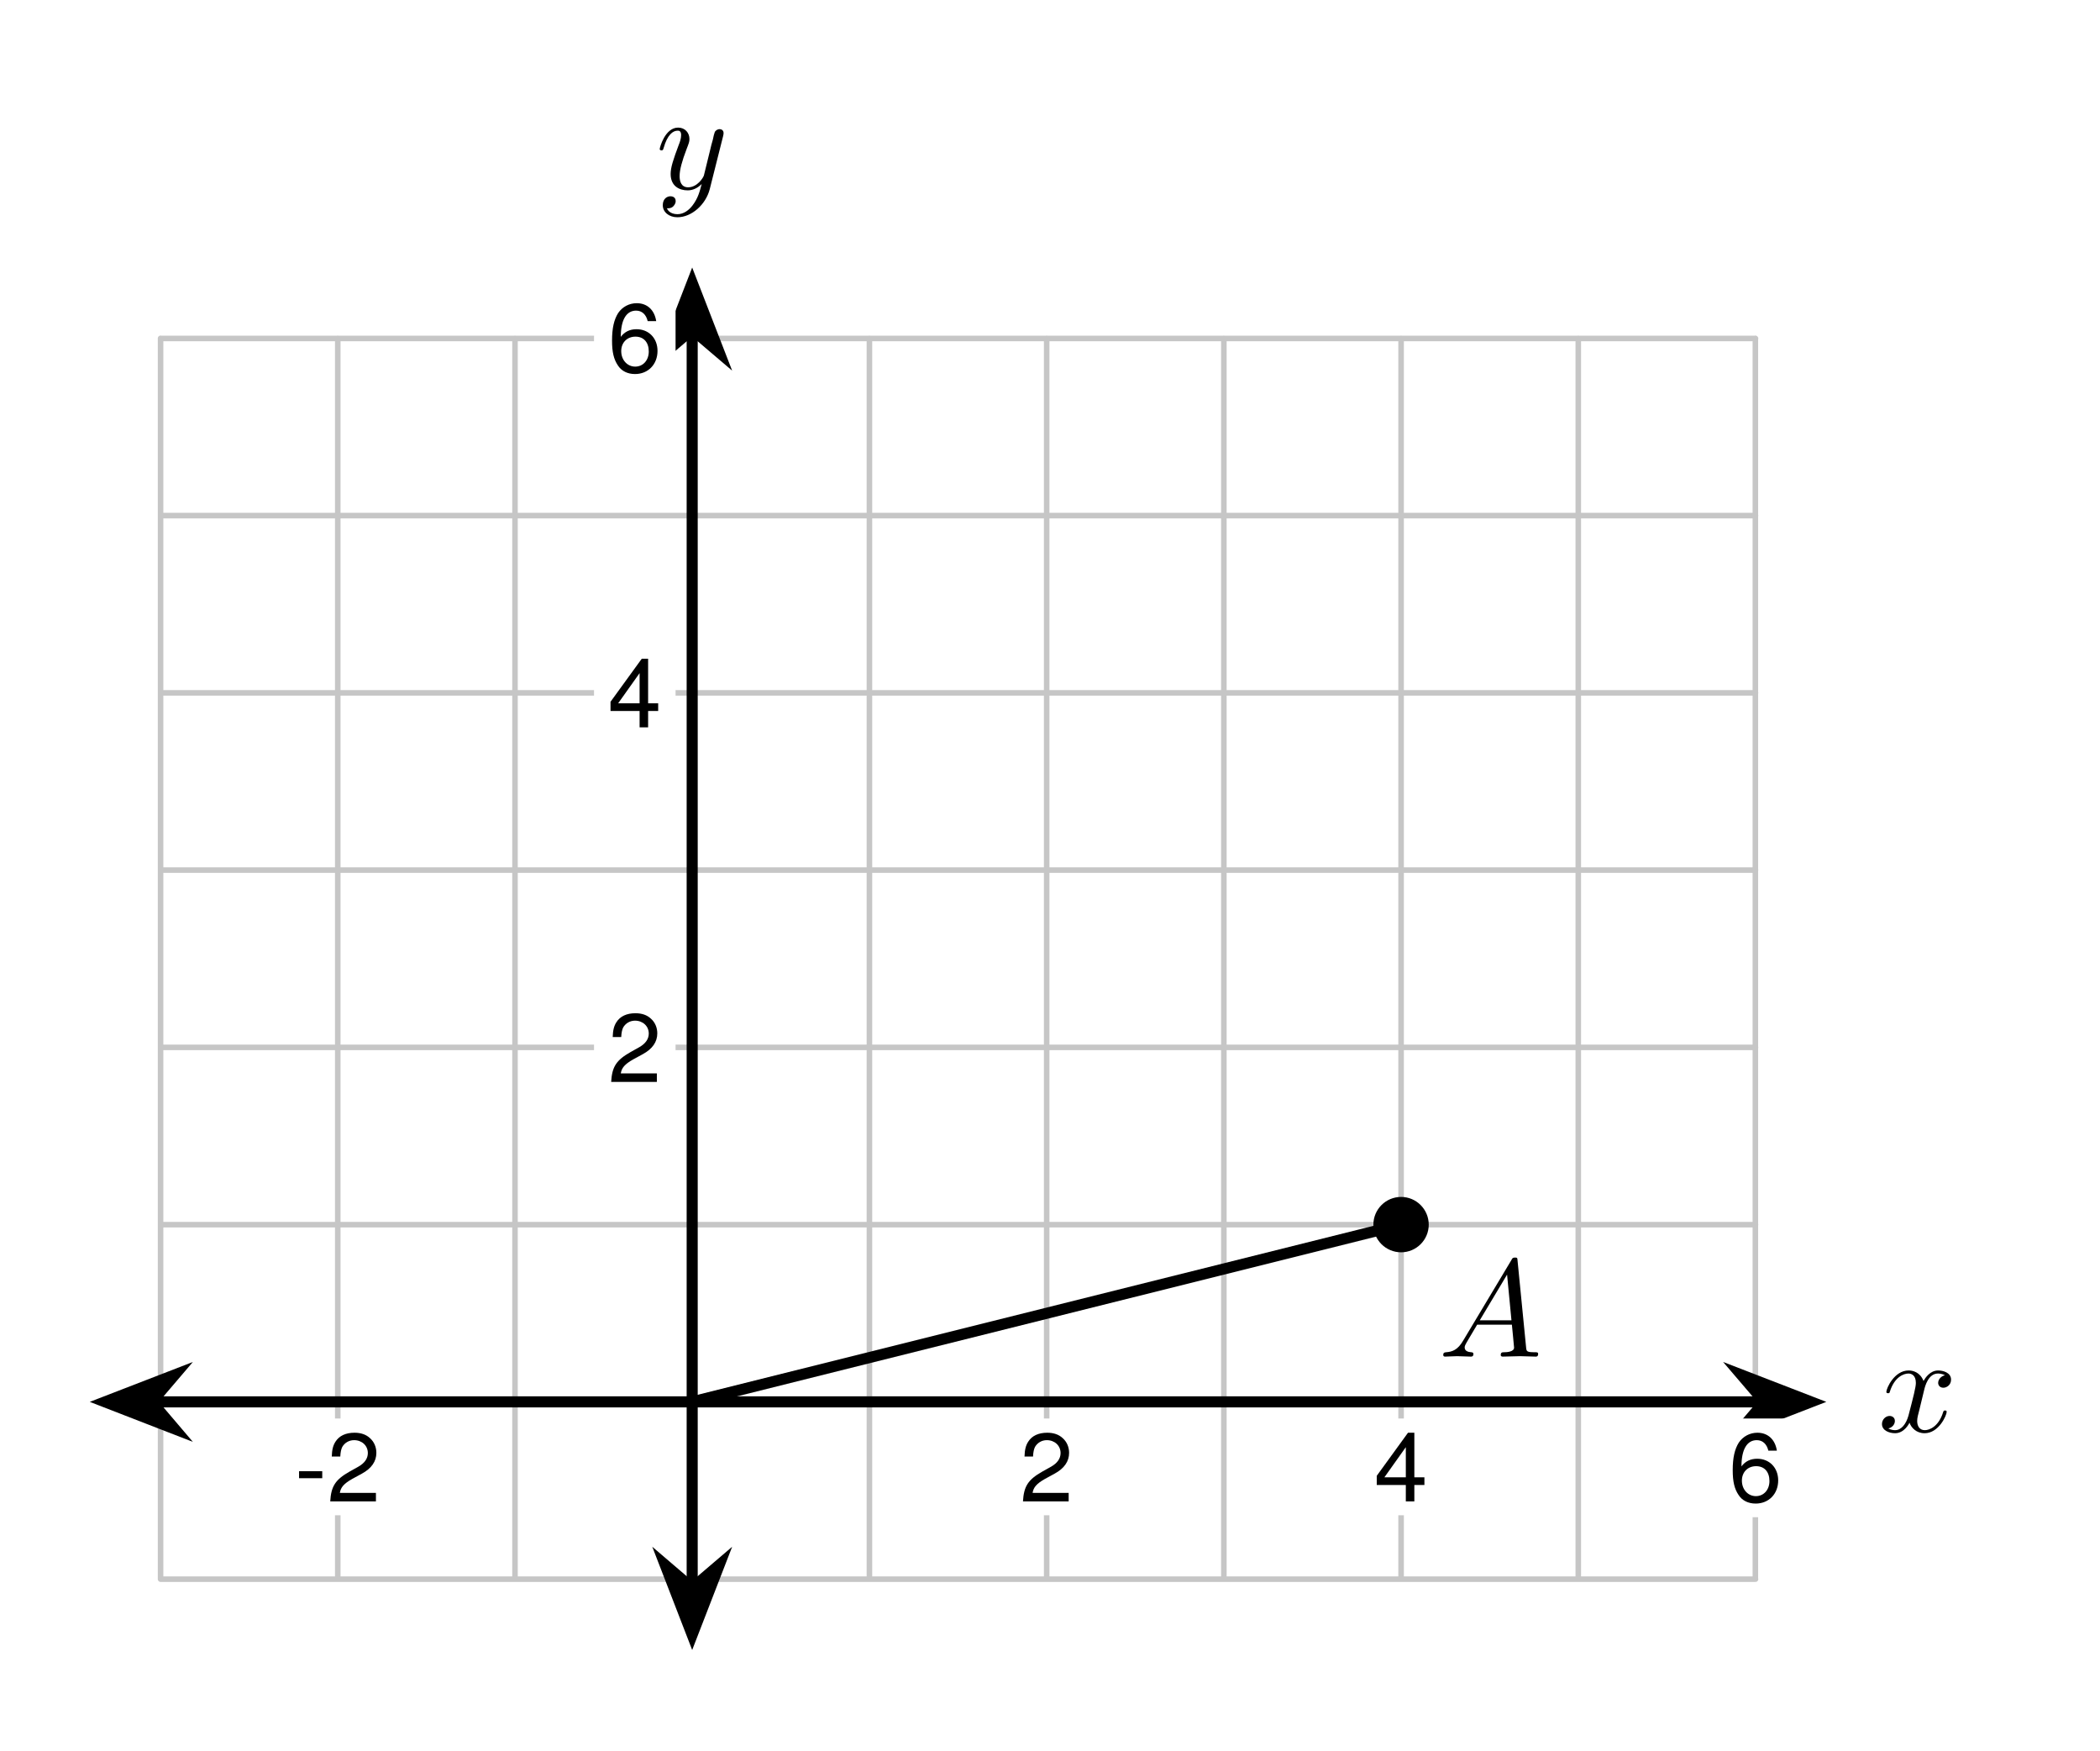
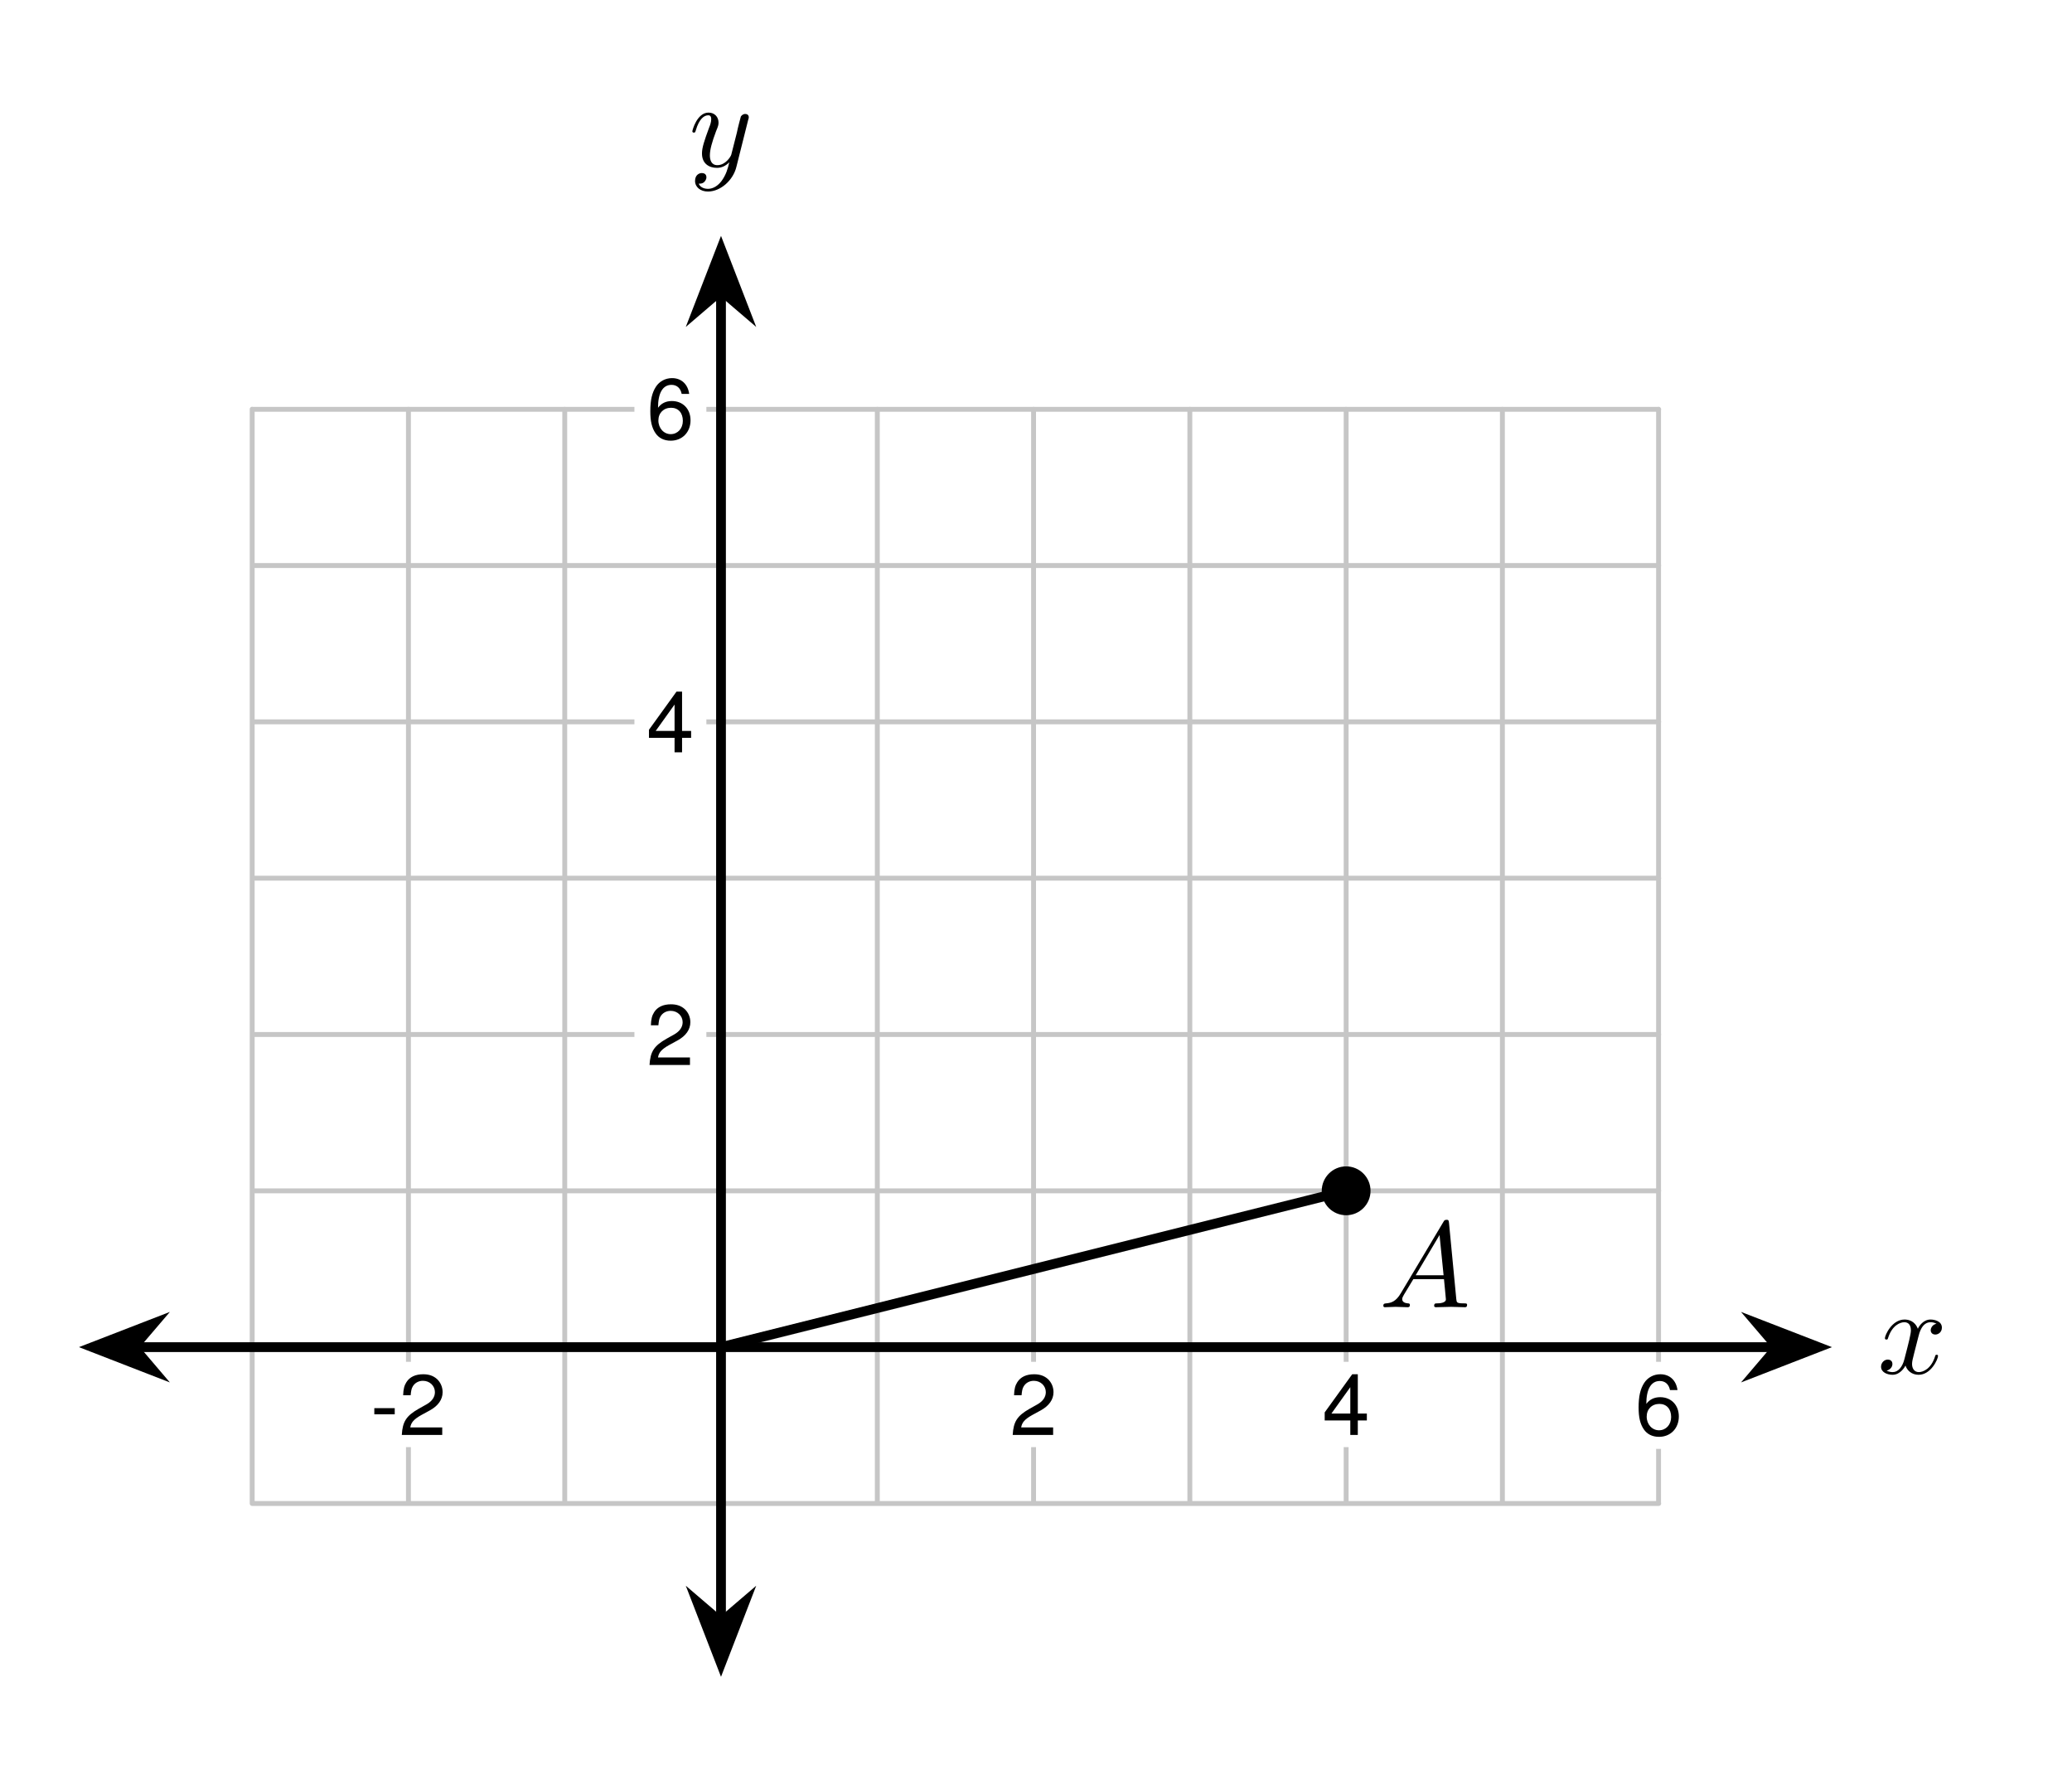
- <svg xmlns="http://www.w3.org/2000/svg" xmlns:xlink="http://www.w3.org/1999/xlink" width="150.094" height="125.115" viewBox="0 0 150.094 125.115">
+ <svg xmlns="http://www.w3.org/2000/svg" xmlns:xlink="http://www.w3.org/1999/xlink" width="168.183" height="143.204" viewBox="0 0 168.183 143.204">
  <defs>
    <g>
      <g id="glyph-0-0">
-         <path d="M 3.297 -2.984 C 3.359 -3.25 3.594 -4.156 4.281 -4.156 C 4.328 -4.156 4.562 -4.156 4.781 -4.031 C 4.5 -3.969 4.297 -3.734 4.297 -3.484 C 4.297 -3.328 4.406 -3.141 4.672 -3.141 C 4.891 -3.141 5.219 -3.328 5.219 -3.719 C 5.219 -4.234 4.625 -4.375 4.297 -4.375 C 3.719 -4.375 3.375 -3.844 3.25 -3.625 C 3 -4.266 2.469 -4.375 2.188 -4.375 C 1.156 -4.375 0.594 -3.094 0.594 -2.844 C 0.594 -2.75 0.688 -2.75 0.719 -2.75 C 0.797 -2.75 0.828 -2.766 0.844 -2.859 C 1.172 -3.906 1.828 -4.156 2.172 -4.156 C 2.359 -4.156 2.703 -4.062 2.703 -3.484 C 2.703 -3.188 2.531 -2.516 2.172 -1.141 C 2 -0.531 1.656 -0.109 1.219 -0.109 C 1.172 -0.109 0.938 -0.109 0.734 -0.234 C 0.984 -0.281 1.203 -0.5 1.203 -0.766 C 1.203 -1.031 0.984 -1.125 0.828 -1.125 C 0.531 -1.125 0.281 -0.859 0.281 -0.547 C 0.281 -0.094 0.781 0.109 1.219 0.109 C 1.875 0.109 2.219 -0.578 2.25 -0.641 C 2.375 -0.281 2.734 0.109 3.328 0.109 C 4.344 0.109 4.906 -1.172 4.906 -1.422 C 4.906 -1.516 4.812 -1.516 4.781 -1.516 C 4.703 -1.516 4.672 -1.469 4.656 -1.406 C 4.328 -0.344 3.656 -0.109 3.344 -0.109 C 2.953 -0.109 2.797 -0.422 2.797 -0.766 C 2.797 -0.984 2.859 -1.203 2.969 -1.625 Z M 3.297 -2.984 " />
+         <path d="M 3.312 -2.984 C 3.375 -3.25 3.594 -4.156 4.297 -4.156 C 4.344 -4.156 4.578 -4.156 4.781 -4.031 C 4.5 -3.984 4.312 -3.734 4.312 -3.5 C 4.312 -3.344 4.422 -3.156 4.688 -3.156 C 4.906 -3.156 5.219 -3.328 5.219 -3.719 C 5.219 -4.234 4.641 -4.375 4.297 -4.375 C 3.719 -4.375 3.375 -3.859 3.266 -3.625 C 3.016 -4.281 2.484 -4.375 2.188 -4.375 C 1.156 -4.375 0.594 -3.094 0.594 -2.859 C 0.594 -2.75 0.688 -2.75 0.719 -2.75 C 0.797 -2.75 0.828 -2.781 0.844 -2.859 C 1.172 -3.906 1.828 -4.156 2.172 -4.156 C 2.359 -4.156 2.703 -4.078 2.703 -3.5 C 2.703 -3.188 2.531 -2.531 2.172 -1.141 C 2.016 -0.531 1.672 -0.109 1.234 -0.109 C 1.172 -0.109 0.938 -0.109 0.734 -0.234 C 0.984 -0.281 1.203 -0.5 1.203 -0.766 C 1.203 -1.047 0.984 -1.125 0.828 -1.125 C 0.531 -1.125 0.281 -0.859 0.281 -0.547 C 0.281 -0.094 0.781 0.109 1.219 0.109 C 1.875 0.109 2.234 -0.578 2.266 -0.641 C 2.375 -0.281 2.734 0.109 3.328 0.109 C 4.344 0.109 4.906 -1.172 4.906 -1.422 C 4.906 -1.516 4.828 -1.516 4.797 -1.516 C 4.703 -1.516 4.688 -1.469 4.672 -1.406 C 4.344 -0.344 3.672 -0.109 3.344 -0.109 C 2.969 -0.109 2.797 -0.422 2.797 -0.766 C 2.797 -0.984 2.859 -1.203 2.969 -1.641 Z M 3.312 -2.984 " />
      </g>
      <g id="glyph-0-1">
-         <path d="M 4.812 -3.766 C 4.844 -3.906 4.844 -3.922 4.844 -4 C 4.844 -4.172 4.703 -4.266 4.562 -4.266 C 4.453 -4.266 4.297 -4.203 4.219 -4.062 C 4.188 -4 4.109 -3.703 4.078 -3.516 C 4 -3.266 3.938 -3 3.875 -2.734 L 3.438 -0.953 C 3.391 -0.797 2.969 -0.109 2.312 -0.109 C 1.812 -0.109 1.703 -0.547 1.703 -0.906 C 1.703 -1.359 1.875 -1.984 2.203 -2.844 C 2.359 -3.25 2.406 -3.359 2.406 -3.562 C 2.406 -4 2.094 -4.375 1.594 -4.375 C 0.656 -4.375 0.281 -2.938 0.281 -2.844 C 0.281 -2.75 0.391 -2.75 0.406 -2.75 C 0.5 -2.75 0.516 -2.766 0.562 -2.922 C 0.828 -3.859 1.219 -4.156 1.562 -4.156 C 1.641 -4.156 1.812 -4.156 1.812 -3.844 C 1.812 -3.594 1.719 -3.328 1.641 -3.141 C 1.25 -2.094 1.062 -1.531 1.062 -1.062 C 1.062 -0.188 1.688 0.109 2.281 0.109 C 2.656 0.109 3 -0.062 3.281 -0.344 C 3.141 0.172 3.031 0.656 2.625 1.188 C 2.375 1.516 2 1.812 1.547 1.812 C 1.406 1.812 0.953 1.781 0.797 1.391 C 0.953 1.391 1.078 1.391 1.219 1.281 C 1.312 1.188 1.422 1.062 1.422 0.875 C 1.422 0.562 1.141 0.531 1.047 0.531 C 0.828 0.531 0.5 0.688 0.5 1.172 C 0.5 1.656 0.938 2.031 1.547 2.031 C 2.562 2.031 3.578 1.125 3.859 0.016 Z M 4.812 -3.766 " />
+         <path d="M 4.812 -3.781 C 4.859 -3.906 4.859 -3.938 4.859 -4 C 4.859 -4.188 4.719 -4.266 4.562 -4.266 C 4.469 -4.266 4.312 -4.203 4.219 -4.062 C 4.203 -4.016 4.125 -3.703 4.078 -3.531 C 4.016 -3.266 3.938 -3 3.891 -2.734 L 3.438 -0.953 C 3.391 -0.797 2.969 -0.109 2.312 -0.109 C 1.812 -0.109 1.703 -0.547 1.703 -0.906 C 1.703 -1.359 1.875 -1.984 2.203 -2.859 C 2.375 -3.266 2.406 -3.375 2.406 -3.562 C 2.406 -4.016 2.094 -4.375 1.594 -4.375 C 0.656 -4.375 0.281 -2.938 0.281 -2.859 C 0.281 -2.75 0.391 -2.75 0.406 -2.75 C 0.5 -2.75 0.516 -2.781 0.562 -2.938 C 0.828 -3.859 1.234 -4.156 1.562 -4.156 C 1.641 -4.156 1.812 -4.156 1.812 -3.844 C 1.812 -3.594 1.719 -3.344 1.641 -3.156 C 1.25 -2.094 1.062 -1.531 1.062 -1.062 C 1.062 -0.188 1.688 0.109 2.281 0.109 C 2.672 0.109 3 -0.062 3.281 -0.344 C 3.156 0.172 3.031 0.656 2.641 1.188 C 2.375 1.531 2 1.812 1.547 1.812 C 1.406 1.812 0.953 1.781 0.797 1.391 C 0.953 1.391 1.078 1.391 1.219 1.281 C 1.312 1.188 1.422 1.062 1.422 0.875 C 1.422 0.562 1.156 0.531 1.047 0.531 C 0.828 0.531 0.5 0.688 0.5 1.172 C 0.5 1.672 0.938 2.031 1.547 2.031 C 2.562 2.031 3.594 1.125 3.859 0.016 Z M 4.812 -3.781 " />
      </g>
      <g id="glyph-0-2">
-         <path d="M 1.766 -1.141 C 1.375 -0.469 0.984 -0.344 0.547 -0.312 C 0.438 -0.297 0.344 -0.297 0.344 -0.109 C 0.344 -0.047 0.391 0 0.469 0 C 0.734 0 1.047 -0.031 1.328 -0.031 C 1.656 -0.031 2 0 2.312 0 C 2.375 0 2.5 0 2.5 -0.188 C 2.5 -0.297 2.406 -0.312 2.344 -0.312 C 2.109 -0.328 1.875 -0.406 1.875 -0.656 C 1.875 -0.766 1.938 -0.875 2.016 -1.016 L 2.766 -2.281 L 5.25 -2.281 C 5.266 -2.078 5.406 -0.734 5.406 -0.641 C 5.406 -0.344 4.891 -0.312 4.703 -0.312 C 4.562 -0.312 4.453 -0.312 4.453 -0.109 C 4.453 0 4.578 0 4.594 0 C 5 0 5.438 -0.031 5.828 -0.031 C 6.078 -0.031 6.703 0 6.953 0 C 7.016 0 7.125 0 7.125 -0.203 C 7.125 -0.312 7.031 -0.312 6.906 -0.312 C 6.297 -0.312 6.297 -0.375 6.266 -0.656 L 5.656 -6.844 C 5.641 -7.047 5.641 -7.078 5.469 -7.078 C 5.312 -7.078 5.266 -7.016 5.219 -6.906 Z M 2.953 -2.594 L 4.906 -5.859 L 5.219 -2.594 Z M 2.953 -2.594 " />
+         <path d="M 1.766 -1.141 C 1.375 -0.469 0.984 -0.344 0.562 -0.312 C 0.438 -0.297 0.344 -0.297 0.344 -0.109 C 0.344 -0.047 0.391 0 0.469 0 C 0.75 0 1.047 -0.031 1.328 -0.031 C 1.656 -0.031 2 0 2.312 0 C 2.375 0 2.5 0 2.5 -0.188 C 2.5 -0.297 2.422 -0.312 2.344 -0.312 C 2.125 -0.328 1.875 -0.406 1.875 -0.656 C 1.875 -0.766 1.938 -0.875 2.016 -1.016 L 2.781 -2.281 L 5.266 -2.281 C 5.281 -2.078 5.422 -0.734 5.422 -0.641 C 5.422 -0.344 4.906 -0.312 4.703 -0.312 C 4.562 -0.312 4.469 -0.312 4.469 -0.109 C 4.469 0 4.594 0 4.609 0 C 5.016 0 5.438 -0.031 5.844 -0.031 C 6.094 -0.031 6.719 0 6.969 0 C 7.031 0 7.141 0 7.141 -0.203 C 7.141 -0.312 7.047 -0.312 6.922 -0.312 C 6.297 -0.312 6.297 -0.375 6.266 -0.656 L 5.672 -6.859 C 5.641 -7.047 5.641 -7.094 5.484 -7.094 C 5.312 -7.094 5.281 -7.031 5.219 -6.922 Z M 2.969 -2.594 L 4.906 -5.859 L 5.234 -2.594 Z M 2.969 -2.594 " />
      </g>
      <g id="glyph-1-0">
-         <path d="M 1.969 -2.156 L 0.312 -2.156 L 0.312 -1.656 L 1.969 -1.656 Z M 1.969 -2.156 " />
+         <path d="M 1.969 -2.172 L 0.312 -2.172 L 0.312 -1.672 L 1.969 -1.672 Z M 1.969 -2.172 " />
      </g>
      <g id="glyph-1-1">
-         <path d="M 3.5 -0.609 L 0.922 -0.609 C 0.984 -1 1.203 -1.266 1.812 -1.609 L 2.5 -1.984 C 3.188 -2.359 3.531 -2.859 3.531 -3.469 C 3.531 -3.875 3.375 -4.25 3.078 -4.516 C 2.797 -4.781 2.422 -4.906 1.969 -4.906 C 1.344 -4.906 0.875 -4.688 0.609 -4.266 C 0.438 -4 0.359 -3.703 0.344 -3.203 L 0.953 -3.203 C 0.969 -3.531 1.016 -3.734 1.094 -3.891 C 1.266 -4.188 1.578 -4.375 1.938 -4.375 C 2.5 -4.375 2.922 -3.984 2.922 -3.453 C 2.922 -3.062 2.688 -2.734 2.25 -2.484 L 1.609 -2.125 C 0.594 -1.547 0.297 -1.078 0.234 0 L 3.5 0 Z M 3.5 -0.609 " />
+         <path d="M 3.516 -0.609 L 0.922 -0.609 C 0.984 -1 1.203 -1.266 1.812 -1.609 L 2.5 -1.984 C 3.188 -2.359 3.547 -2.875 3.547 -3.469 C 3.547 -3.891 3.375 -4.266 3.094 -4.531 C 2.797 -4.797 2.438 -4.922 1.969 -4.922 C 1.344 -4.922 0.875 -4.703 0.609 -4.281 C 0.438 -4.016 0.359 -3.719 0.344 -3.219 L 0.953 -3.219 C 0.984 -3.547 1.016 -3.75 1.109 -3.906 C 1.266 -4.203 1.578 -4.391 1.953 -4.391 C 2.5 -4.391 2.922 -3.984 2.922 -3.469 C 2.922 -3.078 2.688 -2.734 2.25 -2.484 L 1.609 -2.125 C 0.594 -1.547 0.297 -1.078 0.234 0 L 3.516 0 Z M 3.516 -0.609 " />
      </g>
      <g id="glyph-1-2">
-         <path d="M 2.266 -1.172 L 2.266 0 L 2.875 0 L 2.875 -1.172 L 3.594 -1.172 L 3.594 -1.719 L 2.875 -1.719 L 2.875 -4.906 L 2.422 -4.906 L 0.188 -1.828 L 0.188 -1.172 Z M 2.266 -1.719 L 0.734 -1.719 L 2.266 -3.875 Z M 2.266 -1.719 " />
+         <path d="M 2.266 -1.172 L 2.266 0 L 2.875 0 L 2.875 -1.172 L 3.609 -1.172 L 3.609 -1.734 L 2.875 -1.734 L 2.875 -4.922 L 2.422 -4.922 L 0.188 -1.828 L 0.188 -1.172 Z M 2.266 -1.734 L 0.734 -1.734 L 2.266 -3.875 Z M 2.266 -1.734 " />
      </g>
      <g id="glyph-1-3">
-         <path d="M 3.453 -3.625 C 3.328 -4.438 2.797 -4.906 2.062 -4.906 C 1.516 -4.906 1.031 -4.641 0.734 -4.203 C 0.438 -3.734 0.297 -3.125 0.297 -2.234 C 0.297 -1.406 0.422 -0.891 0.719 -0.453 C 0.969 -0.062 1.406 0.156 1.938 0.156 C 2.875 0.156 3.547 -0.531 3.547 -1.5 C 3.547 -2.406 2.922 -3.047 2.047 -3.047 C 1.562 -3.047 1.188 -2.859 0.922 -2.5 C 0.922 -3.703 1.312 -4.375 2.016 -4.375 C 2.438 -4.375 2.734 -4.094 2.844 -3.625 Z M 1.969 -2.516 C 2.562 -2.516 2.922 -2.109 2.922 -1.453 C 2.922 -0.828 2.516 -0.375 1.953 -0.375 C 1.391 -0.375 0.953 -0.844 0.953 -1.484 C 0.953 -2.094 1.375 -2.516 1.969 -2.516 Z M 1.969 -2.516 " />
+         <path d="M 3.453 -3.641 C 3.344 -4.438 2.812 -4.922 2.062 -4.922 C 1.516 -4.922 1.031 -4.656 0.75 -4.219 C 0.438 -3.734 0.297 -3.141 0.297 -2.234 C 0.297 -1.422 0.422 -0.891 0.719 -0.453 C 0.984 -0.062 1.406 0.156 1.953 0.156 C 2.891 0.156 3.562 -0.531 3.562 -1.5 C 3.562 -2.422 2.938 -3.062 2.047 -3.062 C 1.562 -3.062 1.188 -2.875 0.922 -2.516 C 0.922 -3.719 1.312 -4.375 2.016 -4.375 C 2.453 -4.375 2.75 -4.109 2.844 -3.641 Z M 1.984 -2.516 C 2.562 -2.516 2.938 -2.109 2.938 -1.453 C 2.938 -0.828 2.516 -0.375 1.953 -0.375 C 1.391 -0.375 0.953 -0.859 0.953 -1.484 C 0.953 -2.094 1.375 -2.516 1.984 -2.516 Z M 1.984 -2.516 " />
      </g>
    </g>
    <clipPath id="clip-0">
-       <path clip-rule="nonzero" d="M 0.078 87 L 24 87 L 24 114 L 0.078 114 Z M 0.078 87 " />
+       <path clip-rule="nonzero" d="M 0.059 96 L 24 96 L 24 123 L 0.059 123 Z M 0.059 96 " />
    </clipPath>
    <clipPath id="clip-1">
-       <path clip-rule="nonzero" d="M 36 100 L 63 100 L 63 124.234 L 36 124.234 Z M 36 100 " />
+       <path clip-rule="nonzero" d="M 45 118 L 72 118 L 72 142.414 L 45 142.414 Z M 45 118 " />
    </clipPath>
  </defs>
-   <path fill="none" stroke-width="0.399" stroke-linecap="round" stroke-linejoin="round" stroke="rgb(77.499%, 77.499%, 77.499%)" stroke-opacity="1" stroke-miterlimit="10" d="M -38.266 -12.757 L 76.536 -12.757 M -38.266 0.001 L 76.536 0.001 M -38.266 12.754 L 76.536 12.754 M -38.266 25.512 L 76.536 25.512 M -38.266 38.269 L 76.536 38.269 M -38.266 51.023 L 76.536 51.023 M -38.266 63.781 L 76.536 63.781 M -38.266 76.526 L 76.536 76.526 M -38.266 -12.757 L -38.266 76.534 M -25.512 -12.757 L -25.512 76.534 M -12.755 -12.757 L -12.755 76.534 M -0.001 -12.757 L -0.001 76.534 M 12.756 -12.757 L 12.756 76.534 M 25.514 -12.757 L 25.514 76.534 M 38.268 -12.757 L 38.268 76.534 M 51.025 -12.757 L 51.025 76.534 M 63.779 -12.757 L 63.779 76.534 M 76.525 -12.757 L 76.525 76.534 " transform="matrix(0.992976, 0, 0, -0.992976, 49.47389, 100.1724)" />
-   <path fill="none" stroke-width="0.797" stroke-linecap="round" stroke-linejoin="round" stroke="rgb(0%, 0%, 0%)" stroke-opacity="1" stroke-miterlimit="10" d="M -38.718 0.001 L 76.985 0.001 " transform="matrix(0.992976, 0, 0, -0.992976, 49.47389, 100.1724)" />
-   <path fill-rule="nonzero" fill="rgb(0%, 0%, 0%)" fill-opacity="1" d="M 7.512 100.172 L 12.469 102.094 L 10.832 100.172 L 12.469 98.254 Z M 7.512 100.172 " />
+   <path fill="none" stroke-width="0.399" stroke-linecap="round" stroke-linejoin="round" stroke="rgb(77.499%, 77.499%, 77.499%)" stroke-opacity="1" stroke-miterlimit="10" d="M -38.266 -12.757 L 76.536 -12.757 M -38.266 0.001 L 76.536 0.001 M -38.266 12.755 L 76.536 12.755 M -38.266 25.513 L 76.536 25.513 M -38.266 38.267 L 76.536 38.267 M -38.266 51.025 L 76.536 51.025 M -38.266 63.779 L 76.536 63.779 M -38.266 76.526 L 76.536 76.526 M -38.266 -12.757 L -38.266 76.537 M -25.512 -12.757 L -25.512 76.537 M -12.754 -12.757 L -12.754 76.537 M -0 -12.757 L -0 76.537 M 12.758 -12.757 L 12.758 76.537 M 25.512 -12.757 L 25.512 76.537 M 38.266 -12.757 L 38.266 76.537 M 51.024 -12.757 L 51.024 76.537 M 63.778 -12.757 L 63.778 76.537 M 76.524 -12.757 L 76.524 76.537 " transform="matrix(0.994472, 0, 0, -0.994472, 58.52362, 109.3174)" />
+   <path fill="none" stroke-width="0.797" stroke-linecap="round" stroke-linejoin="round" stroke="rgb(0%, 0%, 0%)" stroke-opacity="1" stroke-miterlimit="10" d="M -47.764 0.001 L 86.03 0.001 " transform="matrix(0.994472, 0, 0, -0.994472, 58.52362, 109.3174)" />
+   <path fill-rule="nonzero" fill="rgb(0%, 0%, 0%)" fill-opacity="1" d="M 7.504 109.316 L 12.469 111.242 L 10.828 109.316 L 12.469 107.395 Z M 7.504 109.316 " />
  <g clip-path="url(#clip-0)">
-     <path fill="none" stroke-width="0.797" stroke-linecap="round" stroke-linejoin="miter" stroke="rgb(0%, 0%, 0%)" stroke-opacity="1" stroke-miterlimit="10" d="M 6.259 -0.001 L 1.267 1.935 L 2.915 -0.001 L 1.267 -1.932 Z M 6.259 -0.001 " transform="matrix(-0.992976, 0, 0, 0.992976, 13.72669, 100.1724)" />
+     <path fill="none" stroke-width="0.797" stroke-linecap="round" stroke-linejoin="miter" stroke="rgb(0%, 0%, 0%)" stroke-opacity="1" stroke-miterlimit="10" d="M 6.258 -0.001 L 1.266 1.936 L 2.916 -0.001 L 1.266 -1.934 Z M 6.258 -0.001 " transform="matrix(-0.994472, 0, 0, 0.994472, 13.7278, 109.3174)" />
  </g>
-   <path fill-rule="nonzero" fill="rgb(0%, 0%, 0%)" fill-opacity="1" stroke-width="0.797" stroke-linecap="round" stroke-linejoin="miter" stroke="rgb(0%, 0%, 0%)" stroke-opacity="1" stroke-miterlimit="10" d="M 6.261 0.001 L 1.265 1.932 L 2.917 0.001 L 1.265 -1.935 Z M 6.261 0.001 " transform="matrix(0.992976, 0, 0, -0.992976, 123.2202, 100.1724)" />
+   <path fill-rule="nonzero" fill="rgb(0%, 0%, 0%)" fill-opacity="1" stroke-width="0.797" stroke-linecap="round" stroke-linejoin="miter" stroke="rgb(0%, 0%, 0%)" stroke-opacity="1" stroke-miterlimit="10" d="M 6.26 0.001 L 1.268 1.934 L 2.918 0.001 L 1.268 -1.936 Z M 6.26 0.001 " transform="matrix(0.994472, 0, 0, -0.994472, 141.3758, 109.3174)" />
  <g fill="rgb(0%, 0%, 0%)" fill-opacity="1">
-     <use xlink:href="#glyph-0-0" x="134.23" y="102.302" />
+     <use xlink:href="#glyph-0-0" x="152.403" y="111.451" />
  </g>
-   <path fill="none" stroke-width="0.797" stroke-linecap="round" stroke-linejoin="round" stroke="rgb(0%, 0%, 0%)" stroke-opacity="1" stroke-miterlimit="10" d="M -0.001 -13.205 L -0.001 76.987 " transform="matrix(0.992976, 0, 0, -0.992976, 49.47389, 100.1724)" />
-   <path fill-rule="nonzero" fill="rgb(0%, 0%, 0%)" fill-opacity="1" d="M 49.473 116.805 L 51.395 111.844 L 49.473 113.484 L 47.555 111.844 Z M 49.473 116.805 " />
+   <path fill="none" stroke-width="0.797" stroke-linecap="round" stroke-linejoin="round" stroke="rgb(0%, 0%, 0%)" stroke-opacity="1" stroke-miterlimit="10" d="M -0 -22.251 L -0 86.031 " transform="matrix(0.994472, 0, 0, -0.994472, 58.52362, 109.3174)" />
+   <path fill-rule="nonzero" fill="rgb(0%, 0%, 0%)" fill-opacity="1" d="M 58.523 134.969 L 60.445 130 L 58.523 131.645 L 56.602 130 Z M 58.523 134.969 " />
  <g clip-path="url(#clip-1)">
-     <path fill="none" stroke-width="0.797" stroke-linecap="round" stroke-linejoin="miter" stroke="rgb(0%, 0%, 0%)" stroke-opacity="1" stroke-miterlimit="10" d="M 6.262 -0.001 L 1.266 1.934 L 2.918 -0.001 L 1.266 -1.933 Z M 6.262 -0.001 " transform="matrix(0, 0.992976, 0.992976, 0, 49.47389, 110.5869)" />
+     <path fill="none" stroke-width="0.797" stroke-linecap="round" stroke-linejoin="miter" stroke="rgb(0%, 0%, 0%)" stroke-opacity="1" stroke-miterlimit="10" d="M 6.261 -0 L 1.265 1.932 L 2.918 -0 L 1.265 -1.933 Z M 6.261 -0 " transform="matrix(0, 0.994472, 0.994472, 0, 58.52362, 128.7423)" />
  </g>
-   <path fill-rule="nonzero" fill="rgb(0%, 0%, 0%)" fill-opacity="1" stroke-width="0.797" stroke-linecap="round" stroke-linejoin="miter" stroke="rgb(0%, 0%, 0%)" stroke-opacity="1" stroke-miterlimit="10" d="M 6.259 0.001 L 1.267 1.933 L 2.915 0.001 L 1.267 -1.934 Z M 6.259 0.001 " transform="matrix(0, -0.992976, -0.992976, 0, 49.47389, 26.42609)" />
+   <path fill-rule="nonzero" fill="rgb(0%, 0%, 0%)" fill-opacity="1" stroke-width="0.797" stroke-linecap="round" stroke-linejoin="miter" stroke="rgb(0%, 0%, 0%)" stroke-opacity="1" stroke-miterlimit="10" d="M 6.261 0 L 1.265 1.933 L 2.919 0 L 1.265 -1.932 Z M 6.261 0 " transform="matrix(0, -0.994472, -0.994472, 0, 58.52362, 26.46513)" />
  <g fill="rgb(0%, 0%, 0%)" fill-opacity="1">
-     <use xlink:href="#glyph-0-1" x="46.871" y="13.493" />
+     <use xlink:href="#glyph-0-1" x="55.917" y="13.512" />
  </g>
-   <path fill-rule="nonzero" fill="rgb(100%, 100%, 100%)" fill-opacity="1" d="M 20.074 108.273 L 28.207 108.273 L 28.207 101.359 L 20.074 101.359 Z M 20.074 108.273 " />
+   <path fill-rule="nonzero" fill="rgb(100%, 100%, 100%)" fill-opacity="1" d="M 29.078 117.43 L 37.227 117.43 L 37.227 110.508 L 29.078 110.508 Z M 29.078 117.43 " />
  <g fill="rgb(0%, 0%, 0%)" fill-opacity="1">
-     <use xlink:href="#glyph-1-0" x="21.063" y="107.282" />
-     <use xlink:href="#glyph-1-1" x="23.369" y="107.282" />
+     <use xlink:href="#glyph-1-0" x="30.071" y="116.439" />
+     <use xlink:href="#glyph-1-1" x="32.38" y="116.439" />
  </g>
-   <path fill-rule="nonzero" fill="rgb(100%, 100%, 100%)" fill-opacity="1" d="M 71.891 108.273 L 77.723 108.273 L 77.723 101.359 L 71.891 101.359 Z M 71.891 108.273 " />
+   <path fill-rule="nonzero" fill="rgb(100%, 100%, 100%)" fill-opacity="1" d="M 80.977 117.43 L 86.812 117.43 L 86.812 110.508 L 80.977 110.508 Z M 80.977 117.43 " />
  <g fill="rgb(0%, 0%, 0%)" fill-opacity="1">
-     <use xlink:href="#glyph-1-1" x="72.881" y="107.282" />
+     <use xlink:href="#glyph-1-1" x="81.966" y="116.439" />
  </g>
-   <path fill-rule="nonzero" fill="rgb(100%, 100%, 100%)" fill-opacity="1" d="M 97.227 108.273 L 103.055 108.273 L 103.055 101.359 L 97.227 101.359 Z M 97.227 108.273 " />
+   <path fill-rule="nonzero" fill="rgb(100%, 100%, 100%)" fill-opacity="1" d="M 106.348 117.43 L 112.184 117.43 L 112.184 110.508 L 106.348 110.508 Z M 106.348 117.43 " />
  <g fill="rgb(0%, 0%, 0%)" fill-opacity="1">
-     <use xlink:href="#glyph-1-2" x="98.213" y="107.282" />
+     <use xlink:href="#glyph-1-2" x="107.337" y="116.439" />
  </g>
-   <path fill-rule="nonzero" fill="rgb(100%, 100%, 100%)" fill-opacity="1" d="M 122.559 108.414 L 128.387 108.414 L 128.387 101.359 L 122.559 101.359 Z M 122.559 108.414 " />
+   <path fill-rule="nonzero" fill="rgb(100%, 100%, 100%)" fill-opacity="1" d="M 131.719 117.57 L 137.555 117.57 L 137.555 110.508 L 131.719 110.508 Z M 131.719 117.57 " />
  <g fill="rgb(0%, 0%, 0%)" fill-opacity="1">
-     <use xlink:href="#glyph-1-3" x="123.546" y="107.282" />
+     <use xlink:href="#glyph-1-3" x="132.708" y="116.439" />
  </g>
-   <path fill-rule="nonzero" fill="rgb(100%, 100%, 100%)" fill-opacity="1" d="M 42.457 78.297 L 48.285 78.297 L 48.285 71.383 L 42.457 71.383 Z M 42.457 78.297 " />
+   <path fill-rule="nonzero" fill="rgb(100%, 100%, 100%)" fill-opacity="1" d="M 51.496 87.406 L 57.336 87.406 L 57.336 80.484 L 51.496 80.484 Z M 51.496 87.406 " />
  <g fill="rgb(0%, 0%, 0%)" fill-opacity="1">
-     <use xlink:href="#glyph-1-1" x="43.448" y="77.307" />
+     <use xlink:href="#glyph-1-1" x="52.488" y="86.418" />
  </g>
-   <path fill-rule="nonzero" fill="rgb(100%, 100%, 100%)" fill-opacity="1" d="M 42.457 52.965 L 48.285 52.965 L 48.285 46.051 L 42.457 46.051 Z M 42.457 52.965 " />
+   <path fill-rule="nonzero" fill="rgb(100%, 100%, 100%)" fill-opacity="1" d="M 51.496 62.035 L 57.336 62.035 L 57.336 55.113 L 51.496 55.113 Z M 51.496 62.035 " />
  <g fill="rgb(0%, 0%, 0%)" fill-opacity="1">
-     <use xlink:href="#glyph-1-2" x="43.448" y="51.974" />
+     <use xlink:href="#glyph-1-2" x="52.488" y="61.047" />
  </g>
-   <path fill-rule="nonzero" fill="rgb(100%, 100%, 100%)" fill-opacity="1" d="M 42.457 27.703 L 48.285 27.703 L 48.285 20.648 L 42.457 20.648 Z M 42.457 27.703 " />
+   <path fill-rule="nonzero" fill="rgb(100%, 100%, 100%)" fill-opacity="1" d="M 51.496 36.738 L 57.336 36.738 L 57.336 29.672 L 51.496 29.672 Z M 51.496 36.738 " />
  <g fill="rgb(0%, 0%, 0%)" fill-opacity="1">
-     <use xlink:href="#glyph-1-3" x="43.448" y="26.571" />
+     <use xlink:href="#glyph-1-3" x="52.488" y="35.605" />
  </g>
-   <path fill="none" stroke-width="0.797" stroke-linecap="round" stroke-linejoin="round" stroke="rgb(0%, 0%, 0%)" stroke-opacity="1" stroke-miterlimit="10" d="M 51.025 12.754 Z M 51.025 12.754 " transform="matrix(0.992976, 0, 0, -0.992976, 49.47389, 100.1724)" />
-   <path fill-rule="nonzero" fill="rgb(0%, 0%, 0%)" fill-opacity="1" d="M 102.117 87.508 C 102.117 86.414 101.23 85.527 100.141 85.527 C 99.047 85.527 98.16 86.414 98.16 87.508 C 98.16 88.598 99.047 89.484 100.141 89.484 C 101.23 89.484 102.117 88.598 102.117 87.508 Z M 102.117 87.508 " />
+   <path fill="none" stroke-width="0.797" stroke-linecap="round" stroke-linejoin="round" stroke="rgb(0%, 0%, 0%)" stroke-opacity="1" stroke-miterlimit="10" d="M 51.024 12.755 Z M 51.024 12.755 " transform="matrix(0.994472, 0, 0, -0.994472, 58.52362, 109.3174)" />
+   <path fill-rule="nonzero" fill="rgb(0%, 0%, 0%)" fill-opacity="1" d="M 111.246 96.633 C 111.246 95.539 110.359 94.648 109.266 94.648 C 108.172 94.648 107.285 95.539 107.285 96.633 C 107.285 97.727 108.172 98.613 109.266 98.613 C 110.359 98.613 111.246 97.727 111.246 96.633 Z M 111.246 96.633 " />
  <g fill="rgb(0%, 0%, 0%)" fill-opacity="1">
-     <use xlink:href="#glyph-0-2" x="102.81" y="96.937" />
+     <use xlink:href="#glyph-0-2" x="111.941" y="106.077" />
  </g>
-   <path fill="none" stroke-width="0.797" stroke-linecap="round" stroke-linejoin="round" stroke="rgb(0%, 0%, 0%)" stroke-opacity="1" stroke-miterlimit="10" d="M -0.001 0.001 L 51.025 12.754 " transform="matrix(0.992976, 0, 0, -0.992976, 49.47389, 100.1724)" />
+   <path fill="none" stroke-width="0.797" stroke-linecap="round" stroke-linejoin="round" stroke="rgb(0%, 0%, 0%)" stroke-opacity="1" stroke-miterlimit="10" d="M -0 0.001 L 51.024 12.755 " transform="matrix(0.994472, 0, 0, -0.994472, 58.52362, 109.3174)" />
</svg>
